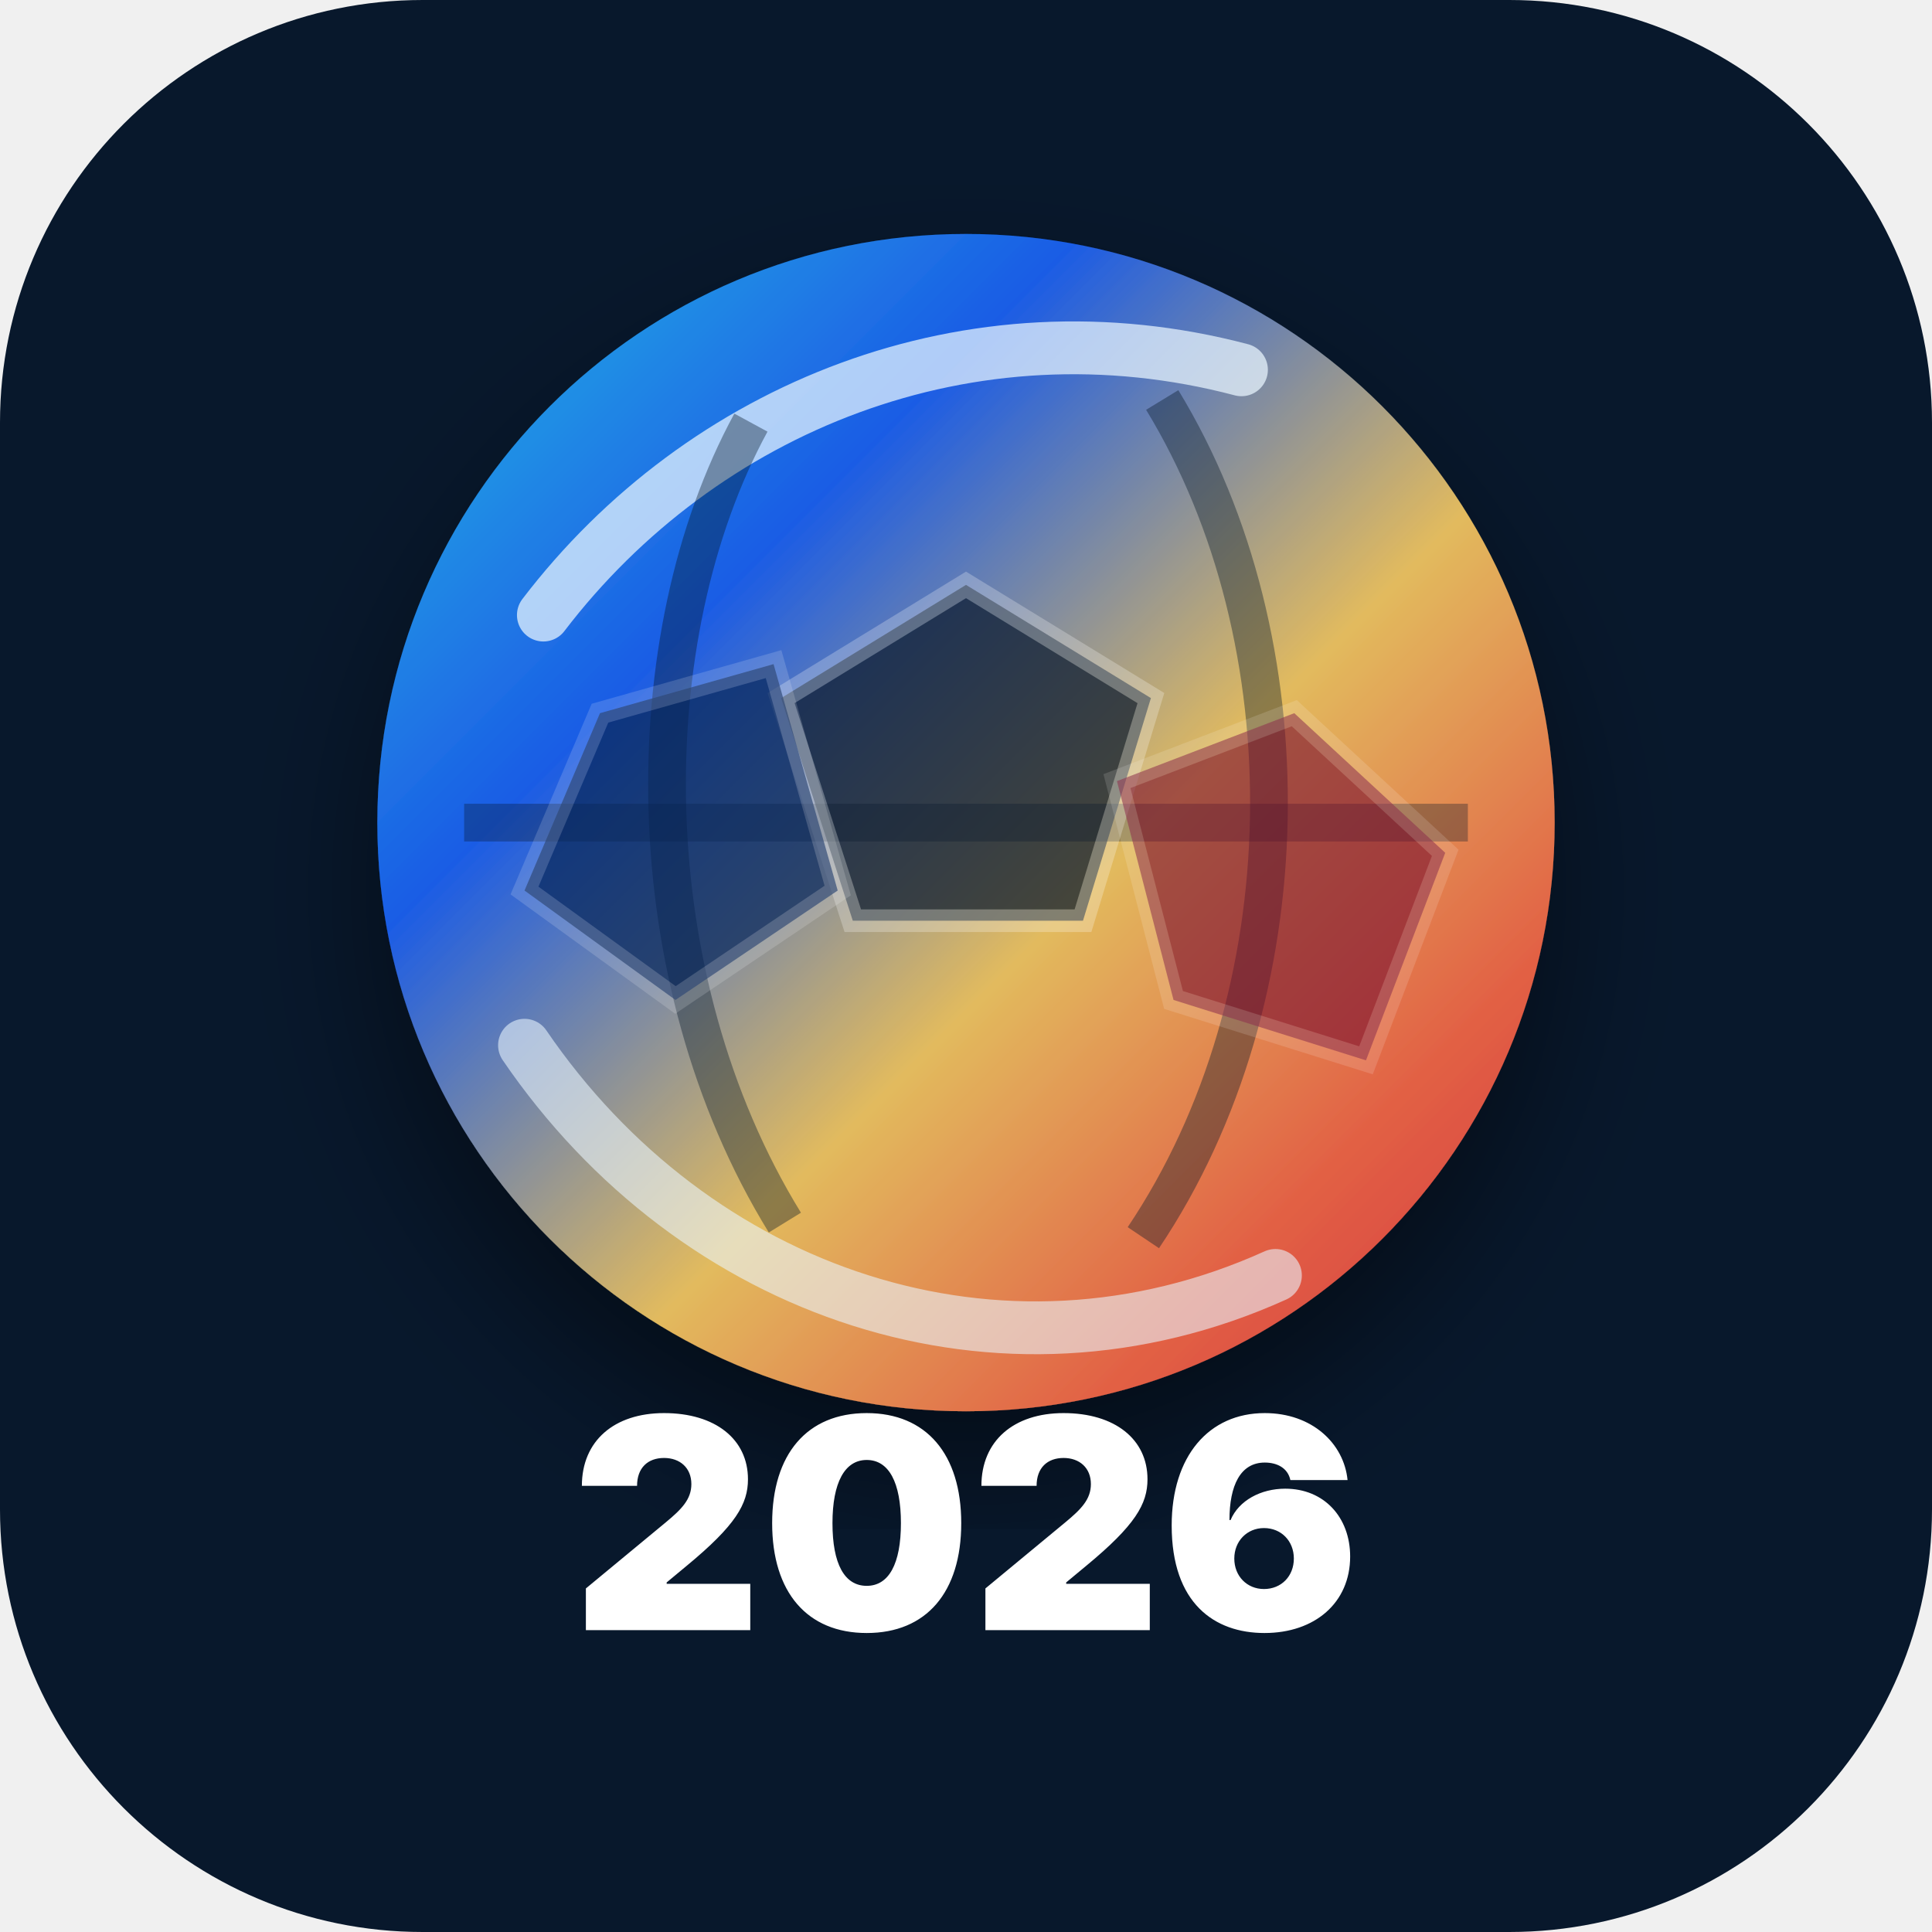
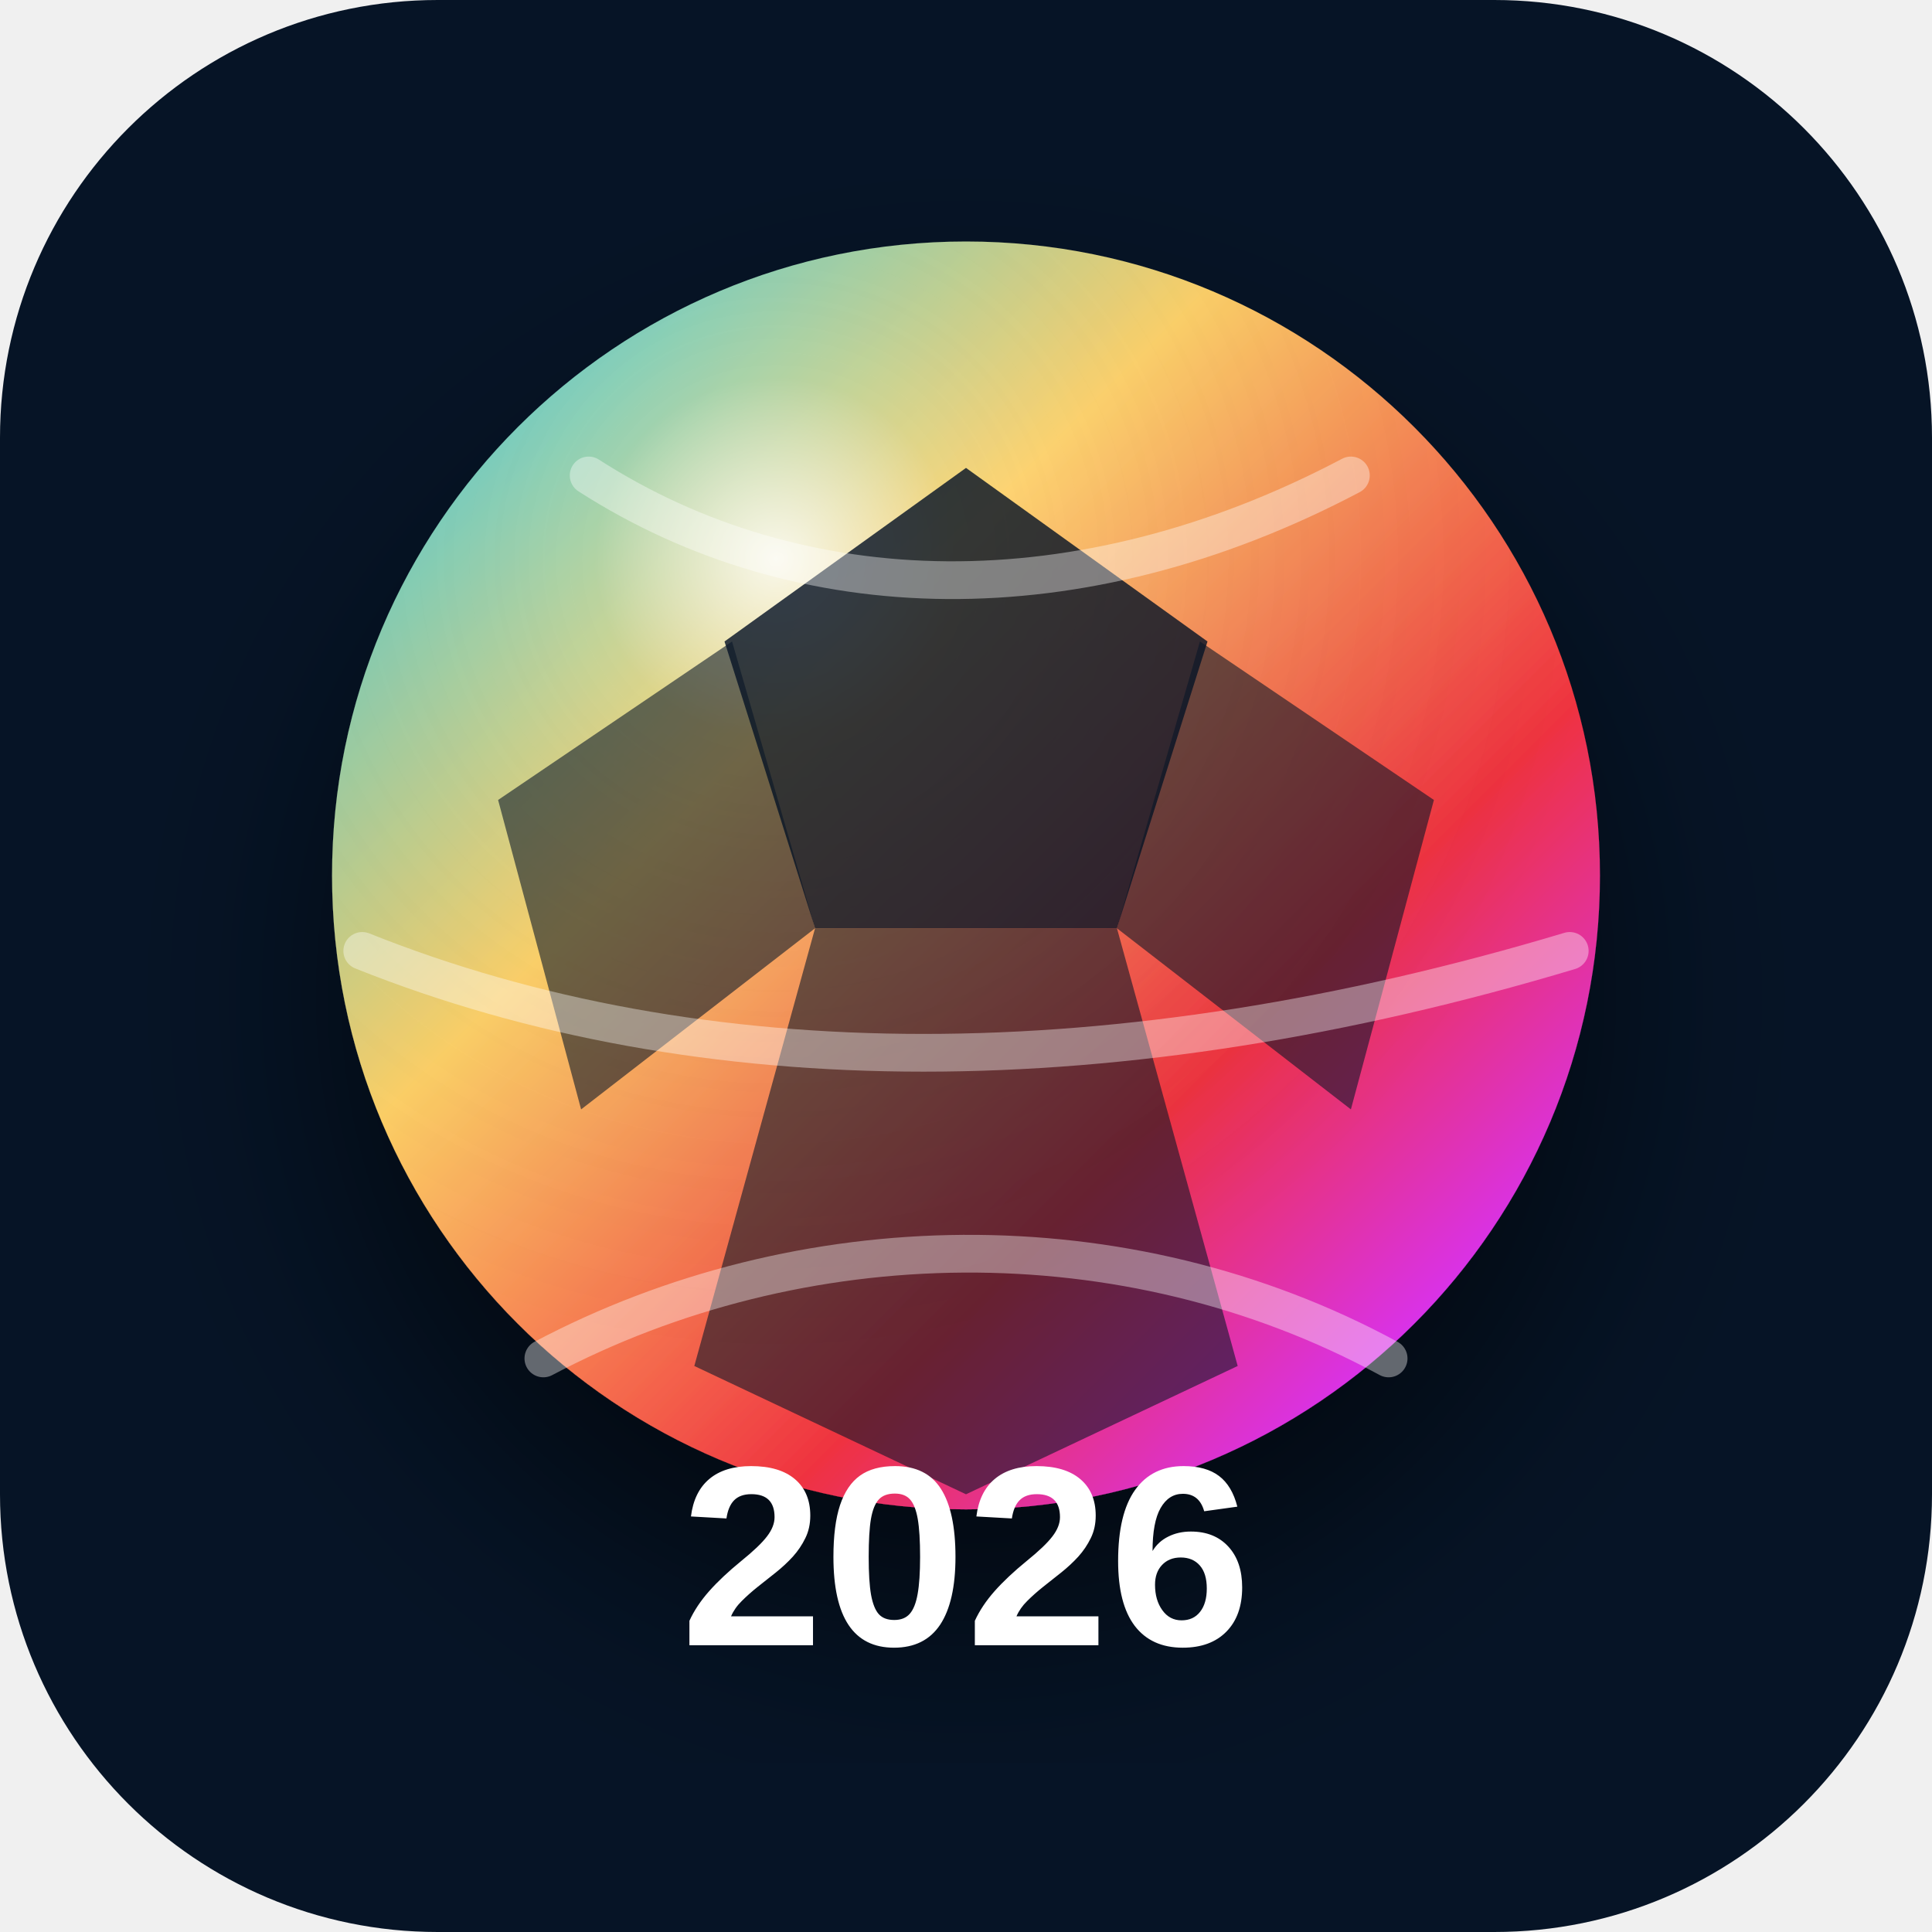
- <svg xmlns="http://www.w3.org/2000/svg" viewBox="0 0 512 512">
+ <svg xmlns="http://www.w3.org/2000/svg" viewBox="0 0 256 256" role="img" aria-label="Guide Mondial 2026">
  <defs>
-     <linearGradient id="g" x1="0" x2="1" y1="0" y2="1">
-       <stop offset="0" stop-color="#27d7ff" />
-       <stop offset=".3" stop-color="#1e66ff" />
-       <stop offset=".58" stop-color="#ffd166" />
-       <stop offset=".8" stop-color="#ff6b4a" />
-       <stop offset="1" stop-color="#ef3340" />
+     <linearGradient id="g" x1="32" y1="32" x2="224" y2="224" gradientUnits="userSpaceOnUse">
+       <stop offset="0" stop-color="#00c8ff" />
+       <stop offset=".35" stop-color="#ffd166" />
+       <stop offset=".62" stop-color="#ef3340" />
+       <stop offset=".8" stop-color="#d633ff" />
+       <stop offset="1" stop-color="#1589ff" />
    </linearGradient>
-     <filter id="sh">
-       <feDropShadow dx="0" dy="18" stdDeviation="18" flood-color="#000" flood-opacity=".45" />
+     <radialGradient id="shine" cx="35%" cy="25%" r="65%">
+       <stop offset="0" stop-color="#fff" stop-opacity=".85" />
+       <stop offset=".22" stop-color="#fff" stop-opacity=".1" />
+       <stop offset="1" stop-color="#000" stop-opacity="0" />
+     </radialGradient>
+     <filter id="shadow" x="-20%" y="-20%" width="140%" height="140%">
+       <feDropShadow dx="0" dy="16" stdDeviation="14" flood-color="#000" flood-opacity=".55" />
    </filter>
  </defs>
-   <rect width="512" height="512" rx="112" fill="#08182c" />
-   <circle cx="256" cy="218" r="156" fill="url(#g)" filter="url(#sh)" />
-   <circle cx="256" cy="218" r="156" fill="#071426" opacity=".12" />
-   <path d="M144 163 C186 108 257 79 329 98" fill="none" stroke="#eaf7ff" stroke-width="14" stroke-linecap="round" opacity=".72" />
-   <path d="M139 277 C184 343 265 371 338 338" fill="none" stroke="#eaf7ff" stroke-width="14" stroke-linecap="round" opacity=".58" />
-   <path d="M199 112 C168 169 168 259 208 324" fill="none" stroke="#021426" stroke-width="10" opacity=".38" />
-   <path d="M308 106 C347 170 346 264 303 328" fill="none" stroke="#021426" stroke-width="10" opacity=".38" />
-   <path d="M123 218 H389" stroke="#021426" stroke-width="10" opacity=".32" />
-   <polygon points="256,155 305,185 287,244 226,244 207,185" fill="#08182c" opacity=".72" stroke="#ffffff" stroke-opacity=".35" stroke-width="6" />
-   <polygon points="159,189 205,176 222,236 179,265 139,236" fill="#06255a" opacity=".72" stroke="#ffffff" stroke-opacity=".22" stroke-width="6" />
-   <polygon points="343,189 383,226 362,281 311,265 296,207" fill="#7b0f31" opacity=".62" stroke="#ffffff" stroke-opacity=".22" stroke-width="6" />
-   <text x="256" y="432" text-anchor="middle" font-family="Inter,Arial,sans-serif" font-size="78" font-weight="1000" fill="#fff">2026</text>
+   <rect width="256" height="256" rx="58" fill="#061426" />
+   <circle cx="128" cy="116" r="84" fill="url(#g)" filter="url(#shadow)" />
+   <circle cx="128" cy="116" r="84" fill="url(#shine)" />
+   <path d="M128 62l32 23-12 38h-40L96 85z" fill="#071426" opacity=".82" />
+   <path d="M66 106l31-21 11 38-31 24zM190 106l-31-21-11 38 31 24zM92 181l16-58h40l16 58-36 17z" fill="#071426" opacity=".58" />
+   <path d="M78 63c28 18 65 19 101 0M48 126c45 18 100 18 160 0M72 180c34-18 77-19 112 0" fill="none" stroke="#fff" stroke-width="5" stroke-opacity=".38" stroke-linecap="round" />
+   <text x="128" y="218" text-anchor="middle" font-family="Arial, Helvetica, sans-serif" font-weight="900" font-size="34" fill="#fff">2026</text>
</svg>
